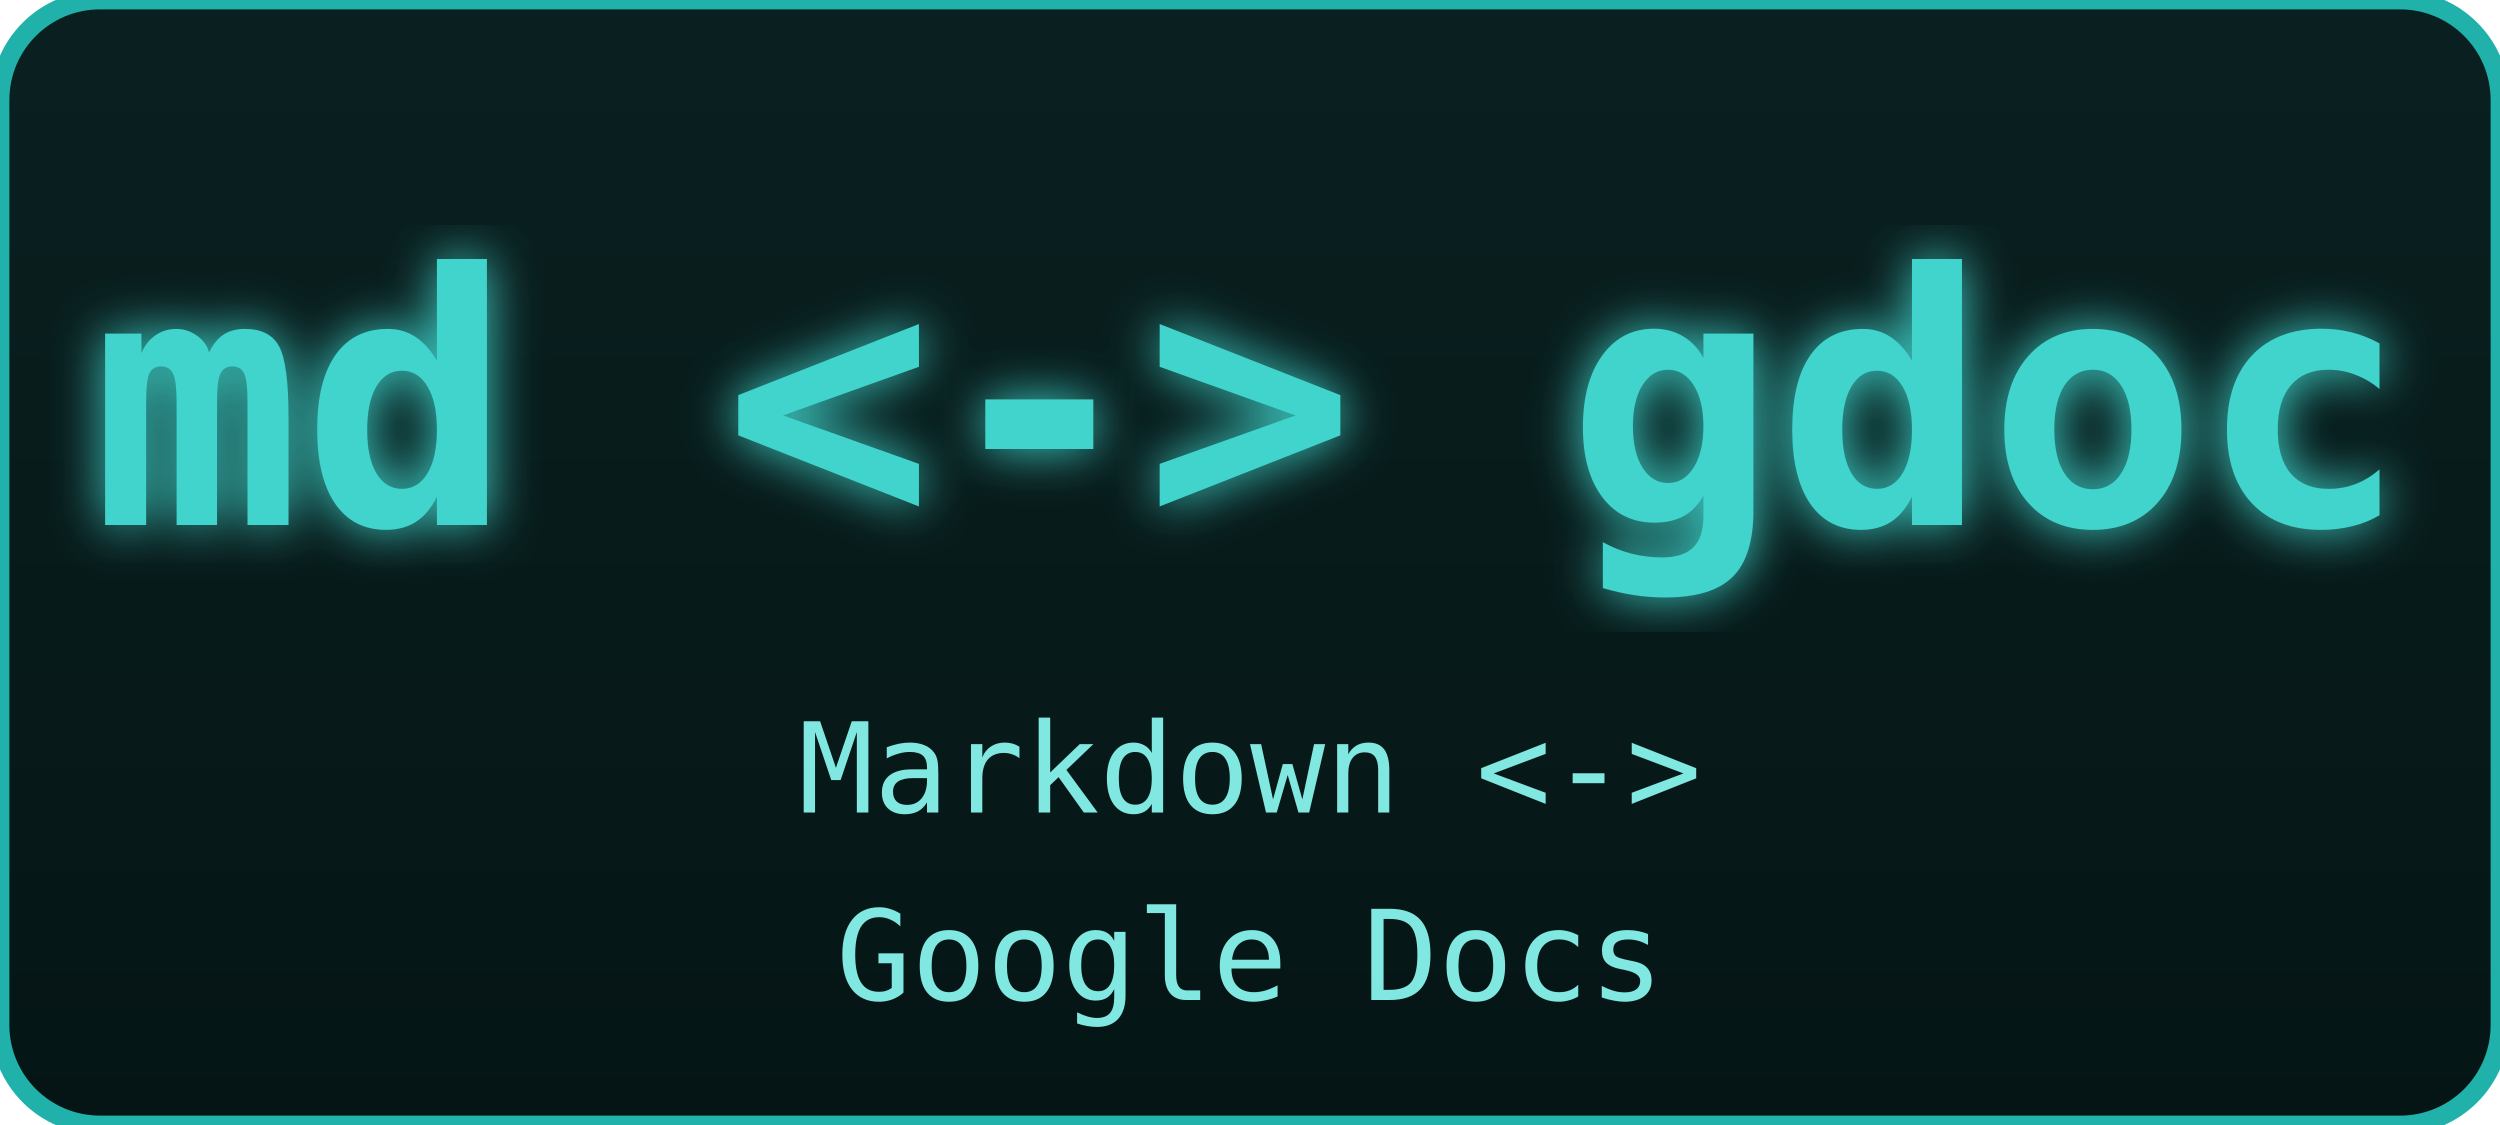
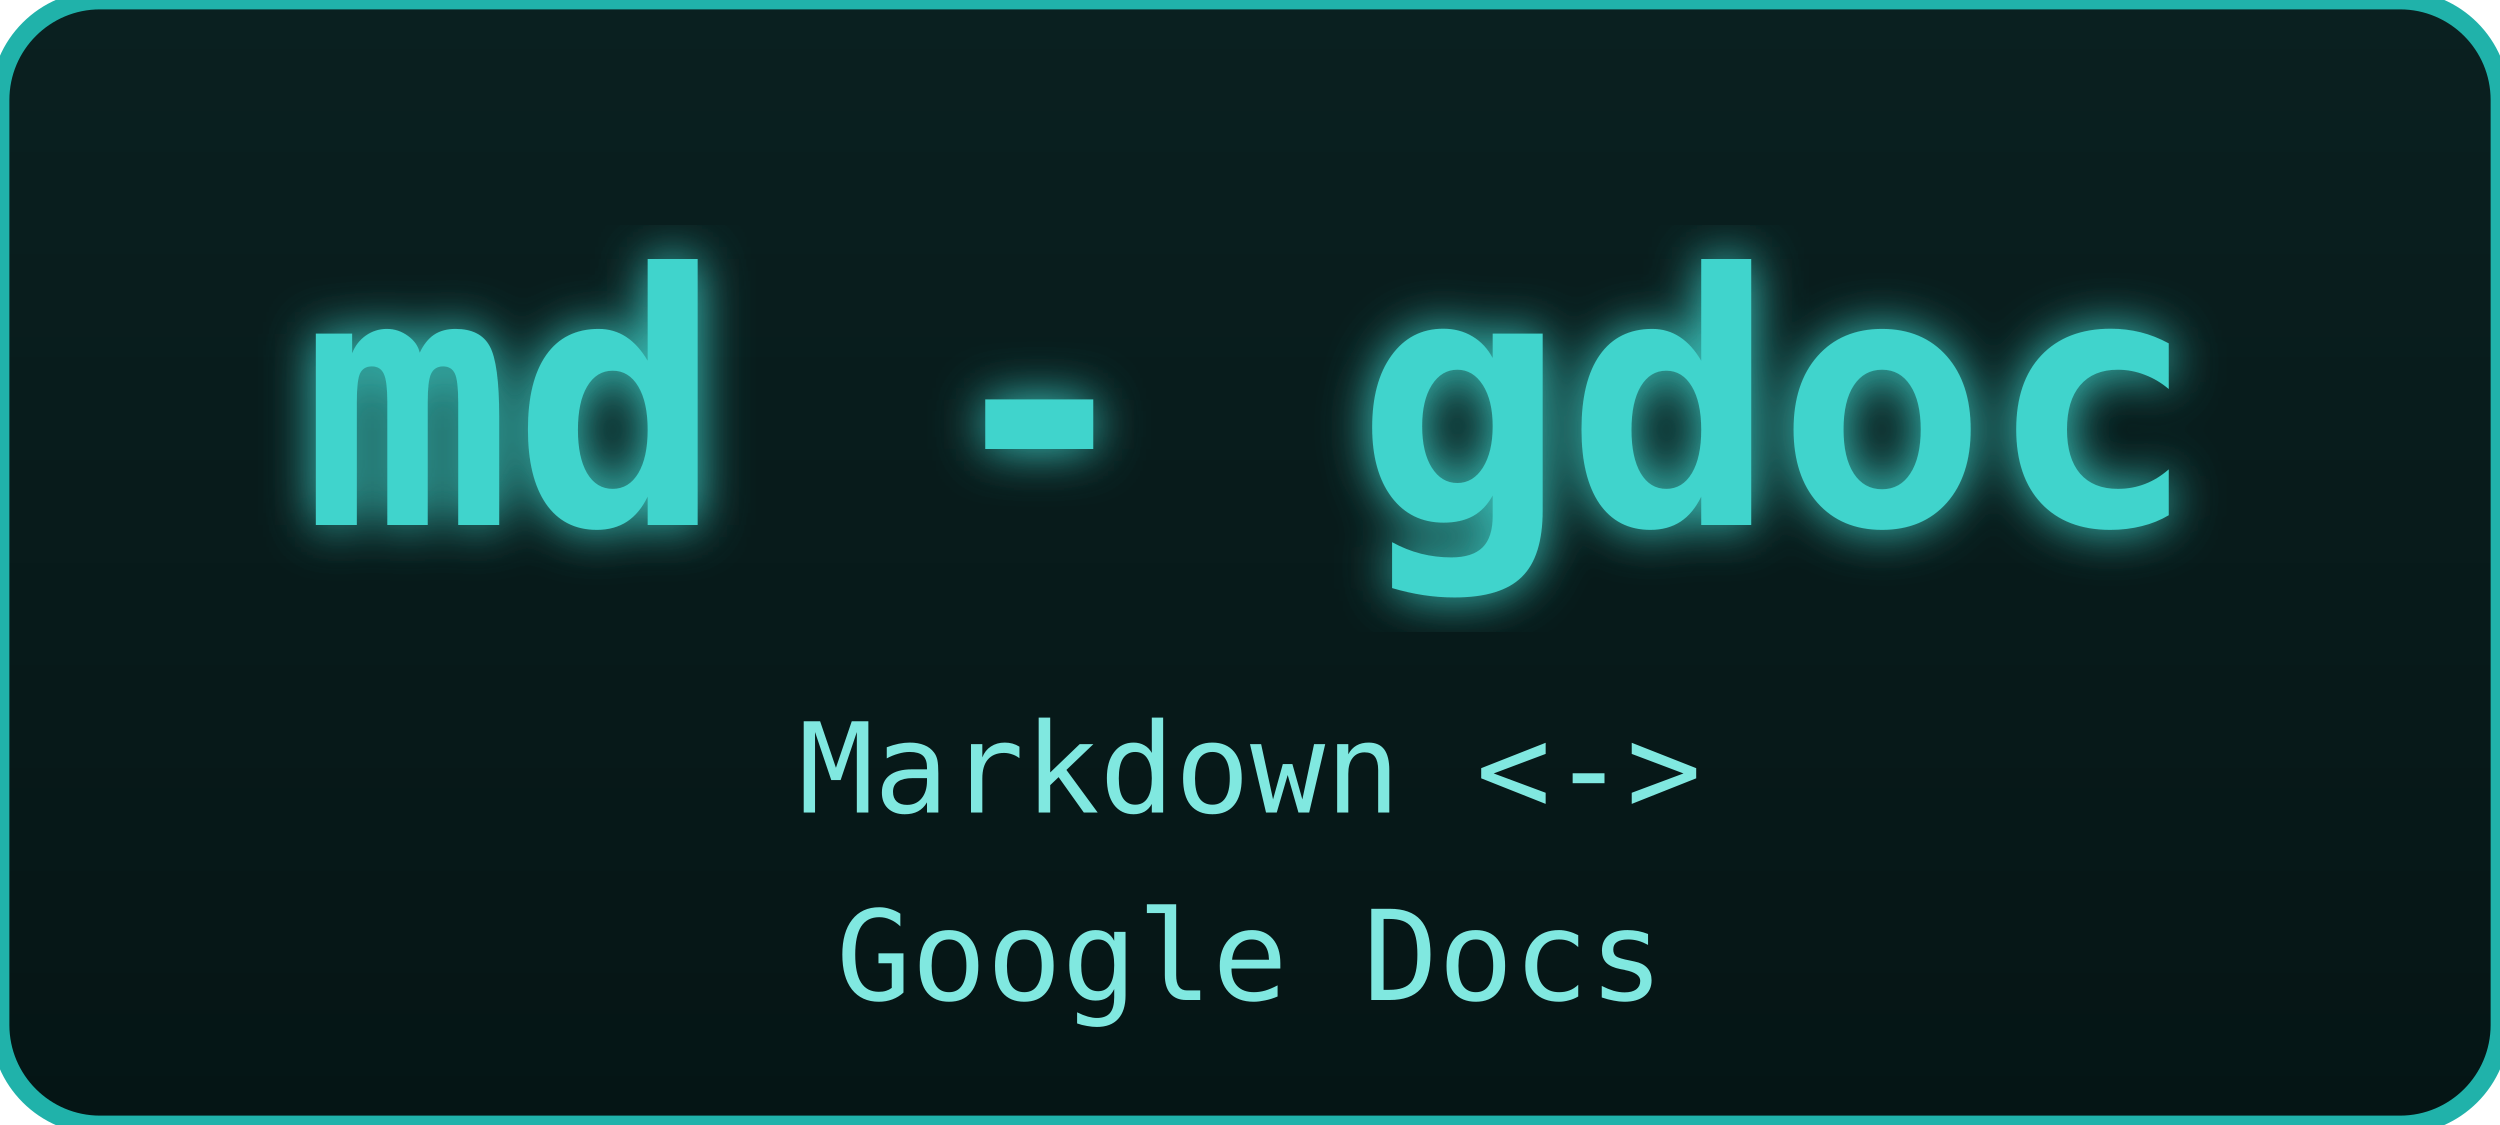
<svg xmlns="http://www.w3.org/2000/svg" width="200" height="90" viewBox="0 0 200 90">
  <defs>
    <filter id="glow">
      <feGaussianBlur stdDeviation="2" result="coloredBlur" />
      <feMerge>
        <feMergeNode in="coloredBlur" />
        <feMergeNode in="SourceGraphic" />
      </feMerge>
    </filter>
    <linearGradient id="bg" x1="0%" y1="0%" x2="0%" y2="100%">
      <stop offset="0%" style="stop-color:#0a2020" />
      <stop offset="100%" style="stop-color:#051515" />
    </linearGradient>
  </defs>
  <rect width="200" height="90" rx="8" fill="url(#bg)" stroke="#20b2aa" stroke-width="1.5" />
-   <text x="100" y="42" font-family="monospace" font-size="28" font-weight="bold" fill="#40d4cc" text-anchor="middle" filter="url(#glow)">md &lt;-&gt; gdoc</text>
+   <text x="100" y="42" font-family="monospace" font-size="28" font-weight="bold" fill="#40d4cc" text-anchor="middle" filter="url(#glow)">md - gdoc</text>
  <text x="100" y="65" font-family="monospace" font-size="10" fill="#80e8e0" text-anchor="middle">Markdown &lt;-&gt;</text>
  <text x="100" y="80" font-family="monospace" font-size="10" fill="#80e8e0" text-anchor="middle">Google Docs</text>
</svg>
